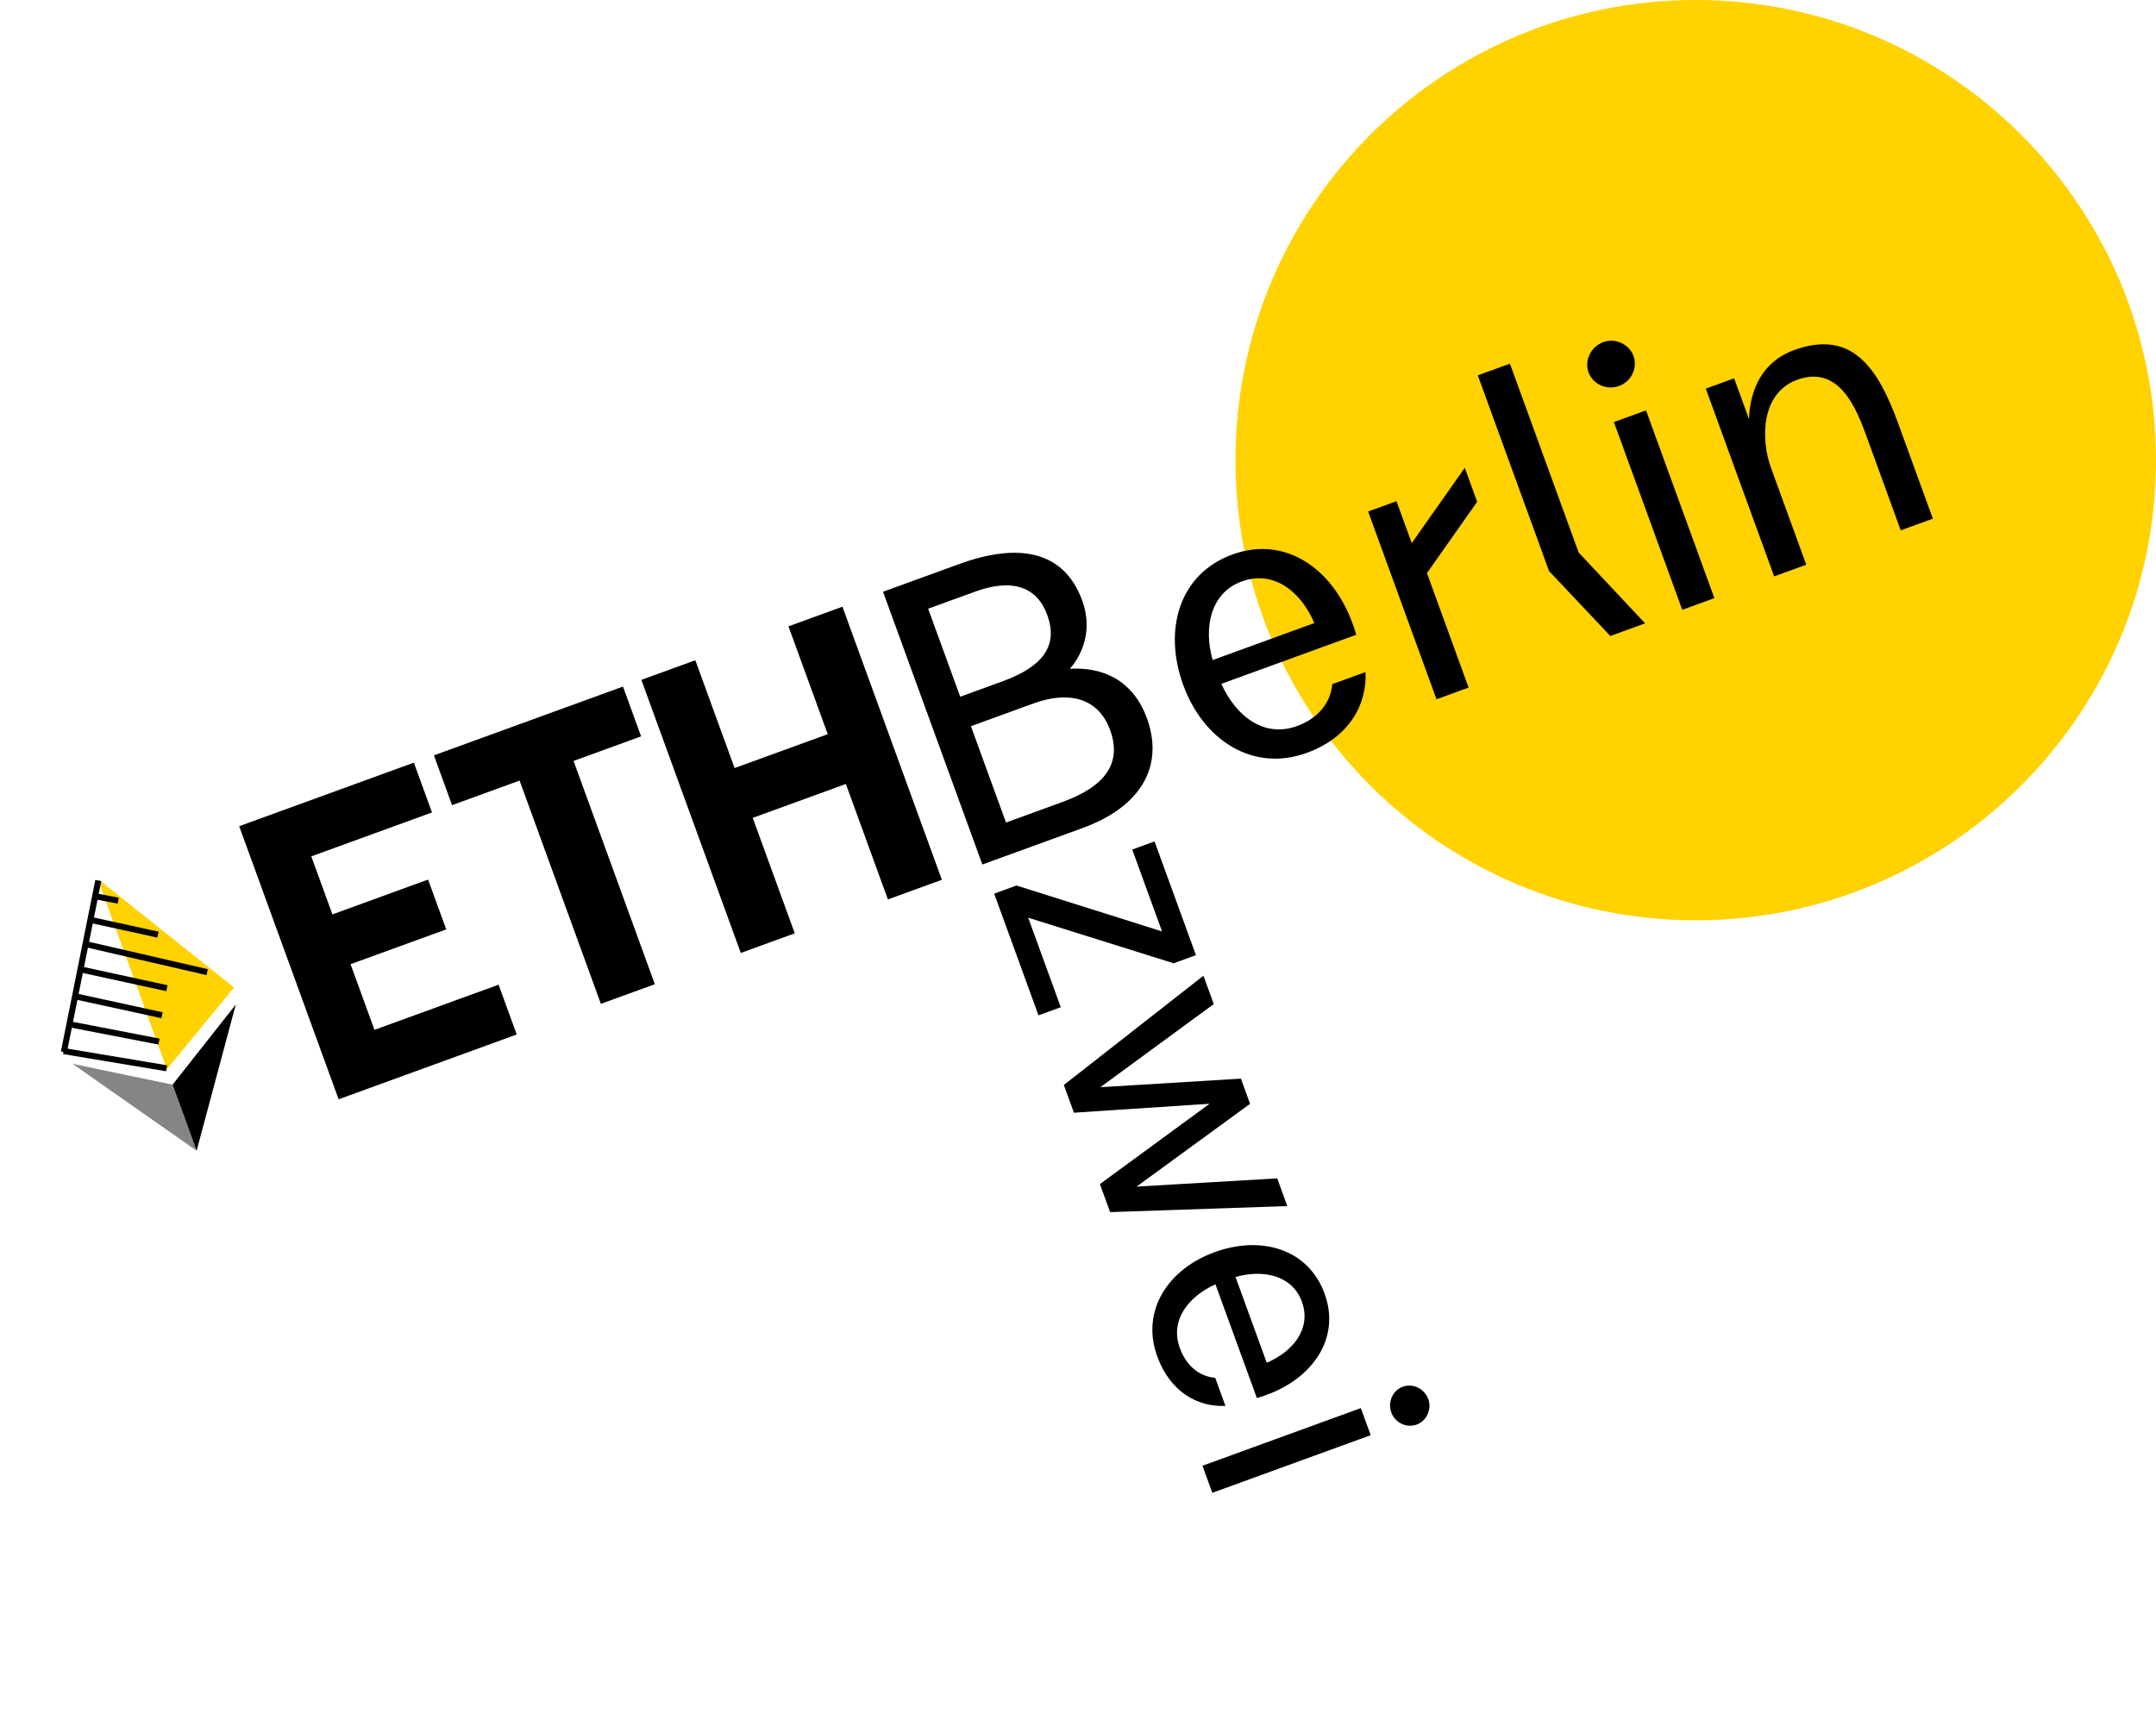
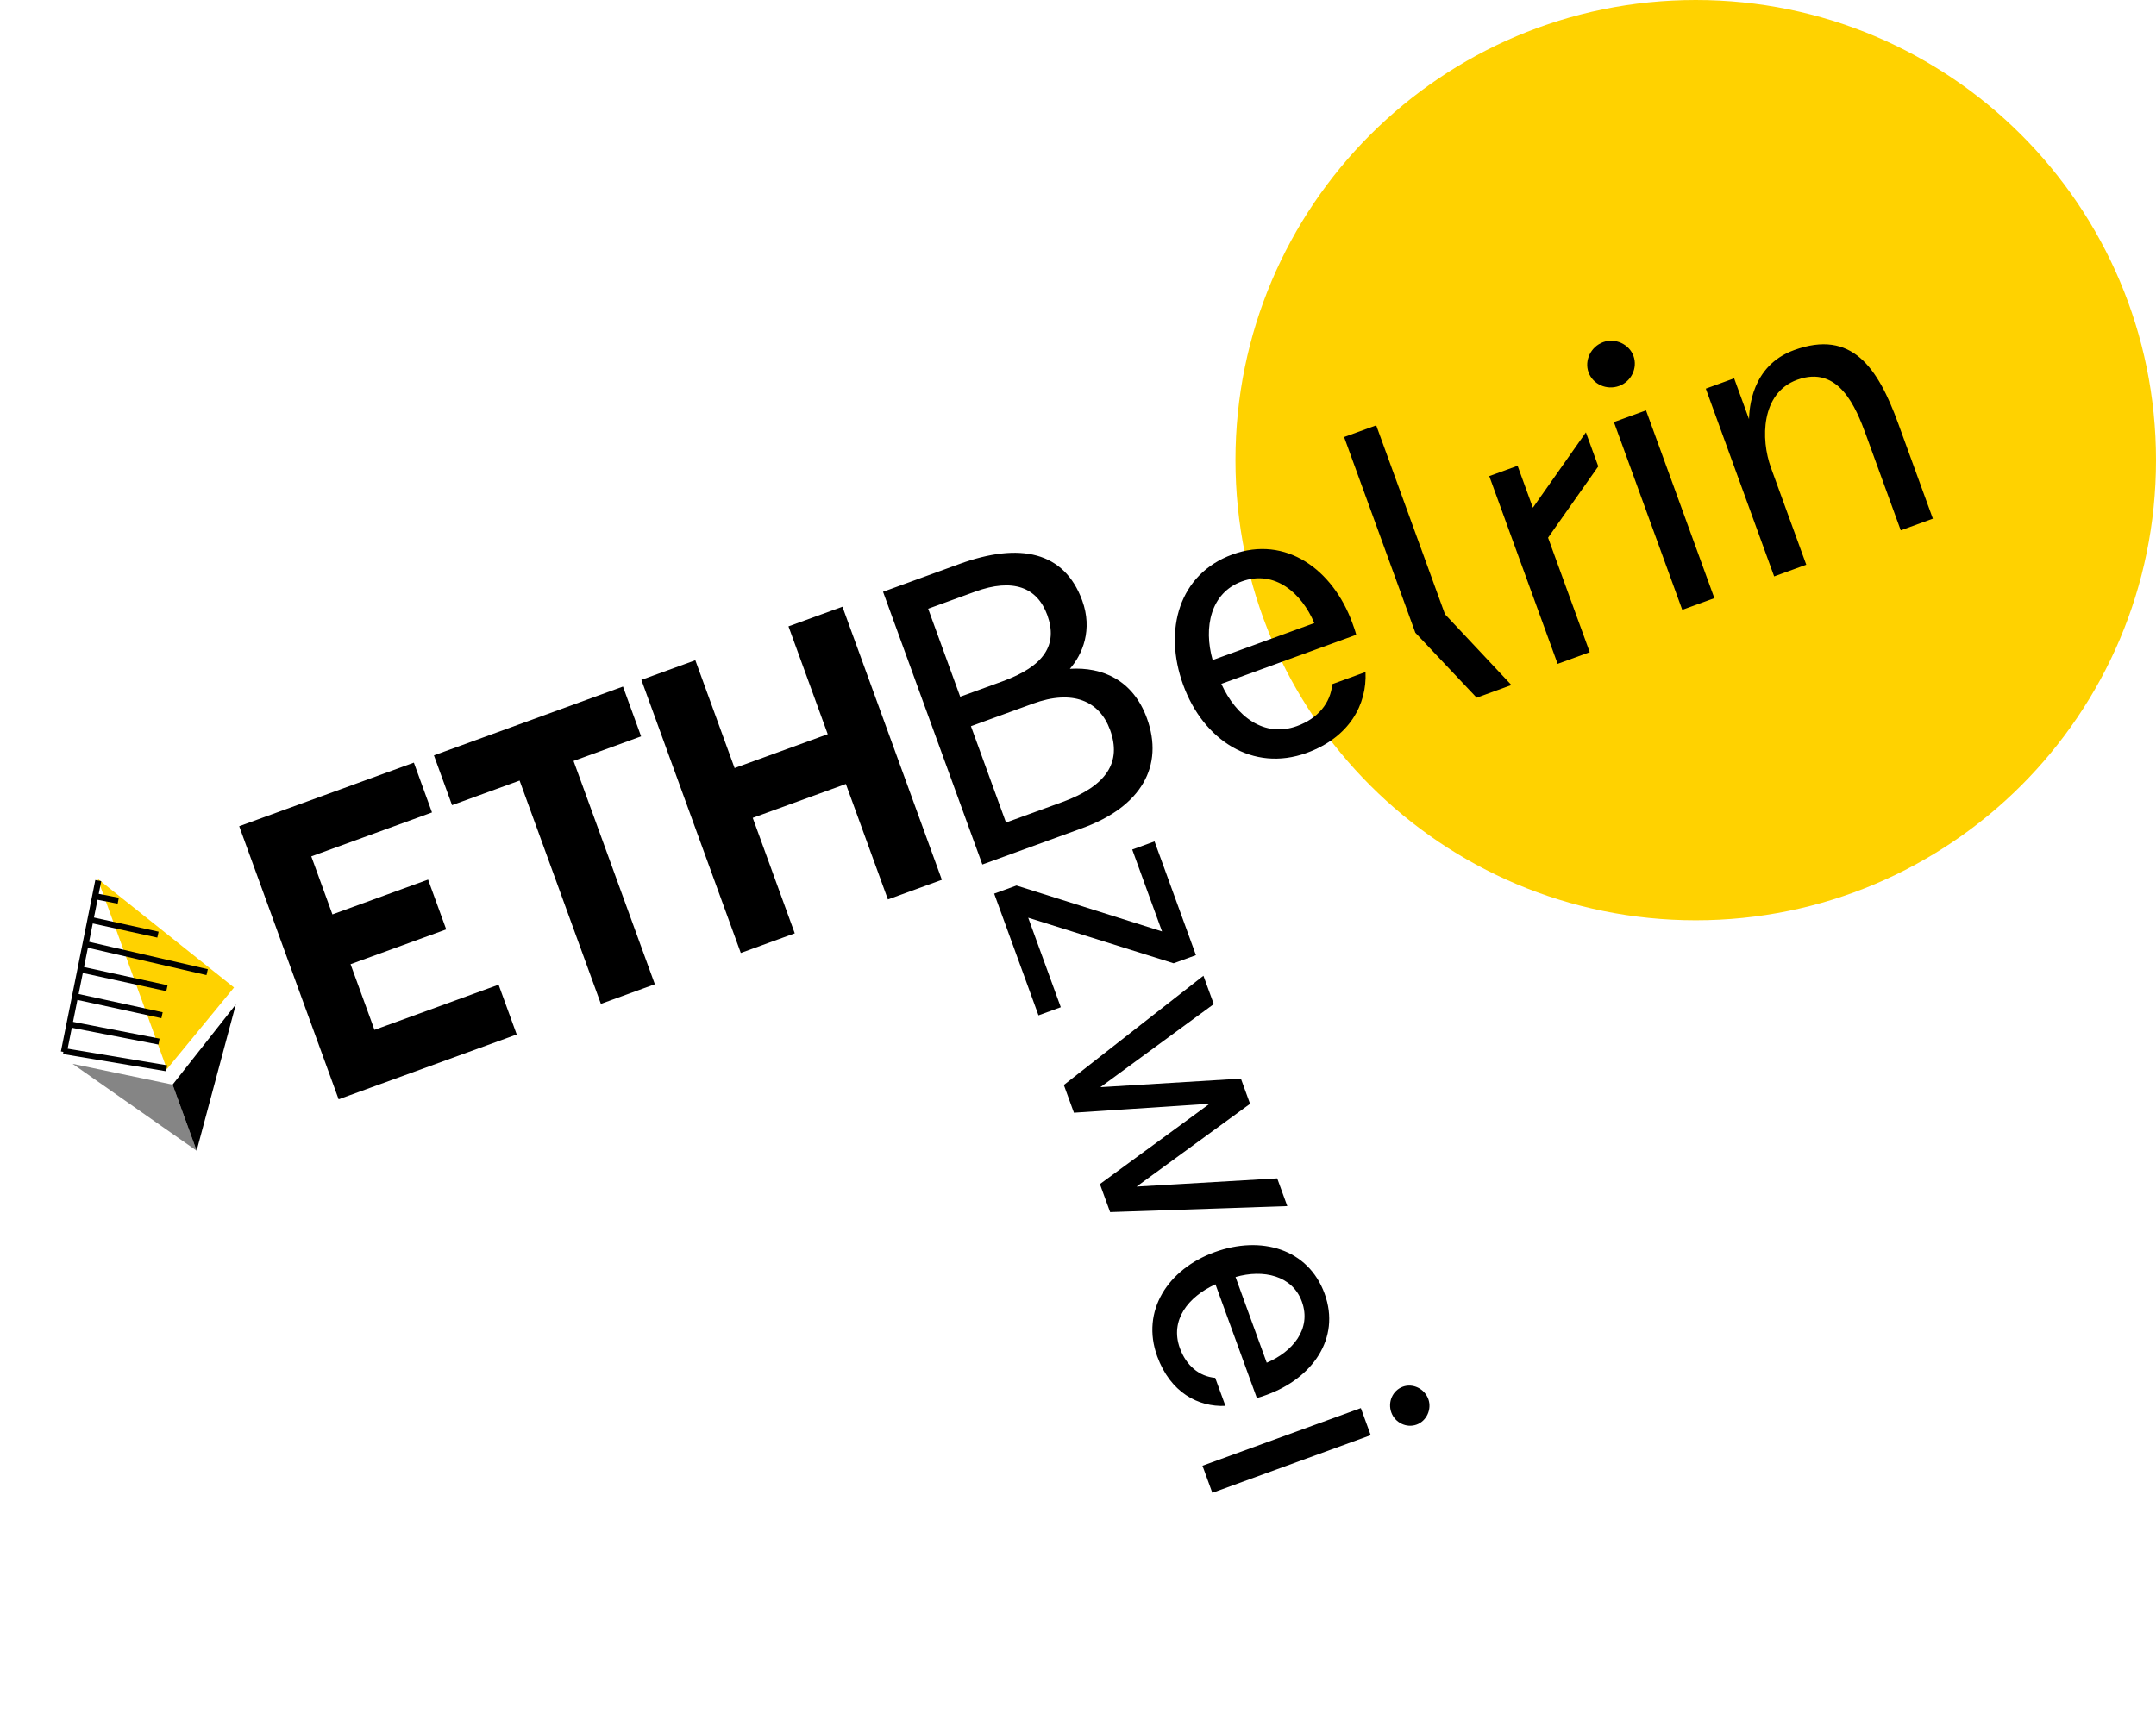
- <svg xmlns="http://www.w3.org/2000/svg" width="178" height="142" viewBox="0 0 178 142" fill="none">
-   <circle cx="140" cy="38" r="38" fill="#FFD200" />
-   <path d="M28.085 89.673L28.256 90.143L28.726 89.972L41.55 85.304L42.02 85.133L41.849 84.663L41.036 82.43L40.865 81.96L40.395 82.131L30.617 85.69L28.301 79.328L35.73 76.625L36.2 76.454L36.029 75.984L35.216 73.75L35.045 73.281L34.575 73.451L27.146 76.155L25.06 70.424L34.556 66.968L35.025 66.796L34.854 66.327L34.041 64.093L33.87 63.623L33.401 63.794L20.859 68.359L20.389 68.53L20.56 69L28.085 89.673ZM49.737 81.792L49.908 82.262L50.378 82.091L52.954 81.154L53.424 80.983L53.253 80.513L46.712 62.543L51.82 60.684L52.289 60.513L52.118 60.043L51.306 57.81L51.135 57.34L50.665 57.511L36.934 62.508L36.465 62.679L36.636 63.149L37.449 65.382L37.62 65.852L38.089 65.681L43.197 63.822L46.381 72.573L49.737 81.792ZM61.288 77.588L61.459 78.058L61.929 77.887L64.505 76.949L64.975 76.778L64.804 76.308L61.505 67.243L70.134 64.103L73.433 73.168L73.604 73.638L74.074 73.467L76.65 72.529L77.12 72.358L76.949 71.888L69.424 51.215L69.253 50.745L68.784 50.916L66.207 51.854L65.737 52.025L65.909 52.495L68.979 60.93L60.35 64.07L57.279 55.635L57.108 55.165L56.639 55.337L54.062 56.274L53.593 56.445L53.764 56.915L61.288 77.588Z" fill="black" stroke="black" />
-   <path d="M79.275 57.539L76.629 50.27L80.498 48.862C83.649 47.715 85.634 48.511 86.463 50.789C87.36 53.254 86.201 55.018 82.769 56.267L79.275 57.539ZM83.056 67.928L80.161 59.972L85.277 58.11C88.553 56.918 90.774 57.876 91.648 60.278C92.614 62.93 91.386 64.896 87.705 66.236L83.056 67.928ZM81.103 71.394L89.37 68.385C94.237 66.614 96.12 63.244 94.689 59.313C93.542 56.162 91.023 55.065 88.328 55.233C89.377 54.039 90.225 51.999 89.35 49.597C87.874 45.541 84.198 44.759 79.206 46.576L72.904 48.87L81.103 71.394ZM100.118 54.51C99.34 51.791 99.966 48.948 102.524 48.017C105.238 47.029 107.465 48.974 108.51 51.456L100.118 54.51ZM107.889 62.175C111.414 60.892 112.863 58.174 112.737 55.499L109.992 56.499C109.856 58.067 108.799 59.336 107.083 59.96C104.369 60.948 102.062 59.173 100.833 56.476L111.971 52.422C111.888 52.099 111.763 51.756 111.65 51.444C110.037 47.014 106.148 44.19 101.749 45.791C97.35 47.392 96.027 52.007 97.685 56.562C99.342 61.117 103.428 63.799 107.889 62.175ZM118.598 57.748L121.249 56.782L117.809 47.329L121.954 41.44L120.932 38.632L116.554 44.853L115.294 41.391L112.954 42.242L118.598 57.748ZM132.951 52.523L135.821 51.479L130.336 45.632L124.659 30.033L122.007 30.998L127.889 47.158L132.951 52.523ZM131.148 30.745C131.511 31.743 132.649 32.248 133.678 31.873C134.676 31.509 135.223 30.392 134.86 29.393C134.508 28.426 133.359 27.891 132.361 28.254C131.331 28.629 130.796 29.778 131.148 30.745ZM138.888 50.362L141.54 49.397L135.897 33.892L133.245 34.857L138.888 50.362ZM146.475 47.601L149.126 46.636L146.208 38.618C145.357 36.278 145.378 32.455 148.373 31.365C151.805 30.116 153.235 33.658 154.064 35.935L156.926 43.797L159.578 42.832L156.716 34.97C155.036 30.353 152.89 27.177 148.117 28.914C144.561 30.209 144.428 33.825 144.397 34.614L143.171 31.244L140.831 32.096L146.475 47.601Z" fill="black" />
-   <path d="M82.079 73.799L85.738 83.85L87.579 83.18L84.888 75.787L96.896 79.551L98.738 78.88L95.319 69.487L93.477 70.158L95.938 76.92L83.921 73.129L82.079 73.799ZM87.831 89.602L88.664 91.891L99.867 91.151L90.809 97.785L91.652 100.1L106.28 99.603L105.447 97.314L93.836 97.994L103.206 91.157L102.45 89.078L90.848 89.785L100.209 82.921L99.356 80.58L87.831 89.602ZM102.006 105.46C104.3 104.804 106.697 105.332 107.482 107.489C108.315 109.778 106.675 111.657 104.582 112.538L102.006 105.46ZM95.541 112.014C96.624 114.987 98.916 116.209 101.172 116.103L100.329 113.788C99.006 113.673 97.936 112.781 97.41 111.334C96.576 109.045 98.073 107.1 100.348 106.063L103.767 115.456C104.04 115.387 104.329 115.282 104.592 115.186C108.328 113.826 110.71 110.546 109.36 106.836C108.009 103.126 104.117 102.01 100.276 103.408C96.434 104.806 94.172 108.252 95.541 112.014ZM115.821 114.517C114.979 114.824 114.553 115.783 114.869 116.651C115.176 117.493 116.118 117.955 116.96 117.648C117.776 117.351 118.228 116.382 117.921 115.54C117.605 114.672 116.636 114.22 115.821 114.517ZM99.276 121.046L100.09 123.282L113.166 118.522L112.352 116.286L99.276 121.046Z" fill="black" />
-   <path d="M5.992 87.856L14.249 89.575L16.234 95.03L5.992 87.856Z" fill="#858585" />
-   <path d="M19.322 81.551L8.059 72.569L13.781 88.292L19.322 81.551Z" fill="#FFD200" />
-   <path d="M5.649 84.569L13.128 86.018" stroke="black" stroke-width="0.5" />
-   <path d="M5.245 86.801L13.756 88.222" stroke="black" stroke-width="0.5" />
-   <path d="M6.206 82.281L13.378 83.841" stroke="black" stroke-width="0.5" />
-   <path d="M6.61 80.048L13.782 81.609" stroke="black" stroke-width="0.5" />
-   <path d="M7.07 77.969L17.103 80.283" stroke="black" stroke-width="0.5" />
-   <path d="M7.376 75.946L13.041 77.186" stroke="black" stroke-width="0.5" />
-   <path d="M7.892 74.02L9.762 74.382" stroke="black" stroke-width="0.5" />
-   <path d="M19.469 82.951L14.249 89.575L16.234 95.03L19.469 82.951Z" fill="black" />
-   <path d="M8.115 72.723L5.273 86.878" stroke="black" stroke-width="0.5" />
+ <svg xmlns="http://www.w3.org/2000/svg" width="178" height="142" fill="none">
+   <rect id="backgroundrect" width="100%" height="100%" x="0" y="0" fill="none" stroke="none" />
+   <g class="currentLayer" style="">
+     <circle cx="140" cy="38" r="38" fill="#FFD200" id="svg_1" class="" />
+     <path d="M28.085 89.673L28.256 90.143L28.726 89.972L41.55 85.304L42.02 85.133L41.849 84.663L41.036 82.43L40.865 81.96L40.395 82.131L30.617 85.69L28.301 79.328L35.73 76.625L36.2 76.454L36.029 75.984L35.216 73.75L35.045 73.281L34.575 73.451L27.146 76.155L25.06 70.424L34.556 66.968L35.025 66.796L34.854 66.327L34.041 64.093L33.87 63.623L33.401 63.794L20.859 68.359L20.389 68.53L20.56 69L28.085 89.673ZM49.737 81.792L49.908 82.262L50.378 82.091L52.954 81.154L53.424 80.983L53.253 80.513L46.712 62.543L51.82 60.684L52.289 60.513L52.118 60.043L51.306 57.81L51.135 57.34L50.665 57.511L36.934 62.508L36.465 62.679L36.636 63.149L37.449 65.382L37.62 65.852L38.089 65.681L43.197 63.822L46.381 72.573L49.737 81.792ZM61.288 77.588L61.459 78.058L61.929 77.887L64.505 76.949L64.975 76.778L64.804 76.308L61.505 67.243L70.134 64.103L73.433 73.168L73.604 73.638L74.074 73.467L76.65 72.529L77.12 72.358L76.949 71.888L69.424 51.215L69.253 50.745L68.784 50.916L66.207 51.854L65.737 52.025L65.909 52.495L68.979 60.93L60.35 64.07L57.279 55.635L57.108 55.165L56.639 55.337L54.062 56.274L53.593 56.445L53.764 56.915L61.288 77.588Z" fill="black" stroke="black" id="svg_2" />
+     <path d="M79.275,57.539L76.629,50.27L80.498,48.862C83.649,47.715 85.634,48.511 86.463,50.789C87.36,53.254 86.201,55.018 82.769,56.267L81.022,56.903L79.275,57.539zM83.056,67.928L80.161,59.972L85.277,58.11C88.553,56.918 90.774,57.876 91.648,60.278C92.614,62.93 91.386,64.896 87.705,66.236L83.056,67.928zM81.103,71.394L89.37,68.385C94.237,66.614 96.12,63.244 94.689,59.313C93.542,56.162 91.023,55.065 88.328,55.233C89.377,54.039 90.225,51.999 89.35,49.597C87.874,45.541 84.198,44.759 79.206,46.576L72.904,48.87L81.103,71.394zM100.118,54.51C99.34,51.791 99.966,48.948 102.524,48.017C105.238,47.029 107.465,48.974 108.51,51.456L100.118,54.51zM107.889,62.175C111.414,60.892 112.863,58.174 112.737,55.499L109.992,56.499C109.856,58.067 108.799,59.336 107.083,59.96C104.369,60.948 102.062,59.173 100.833,56.476L111.971,52.422C111.888,52.099 111.763,51.756 111.65,51.444C110.037,47.014 106.148,44.19 101.749,45.791C97.35,47.392 96.027,52.007 97.685,56.562C99.342,61.117 103.428,63.799 107.889,62.175zM131.148,30.745C131.511,31.743 132.649,32.248 133.678,31.873C134.676,31.509 135.223,30.392 134.86,29.393C134.508,28.426 133.359,27.891 132.361,28.254C131.331,28.629 130.796,29.778 131.148,30.745zM138.888,50.362L141.54,49.397L135.897,33.892L133.245,34.857L138.888,50.362zM146.475,47.601L149.126,46.636L146.208,38.618C145.357,36.278 145.378,32.455 148.373,31.365C151.805,30.116 153.235,33.658 154.064,35.935L156.926,43.797L159.578,42.832L156.716,34.97C155.036,30.353 152.89,27.177 148.117,28.914C144.561,30.209 144.428,33.825 144.397,34.614L143.171,31.244L140.831,32.096L146.475,47.601z" fill="black" id="svg_3" class="" />
+     <path d="M128.598,54.823 L131.249,53.858 L127.809,44.405 L131.954,38.515 L130.932,35.707 L126.554,41.929 L125.294,38.466 L122.954,39.318 L128.598,54.823 z" fill="black" class="" id="svg_16" />
+     <path d="M121.913,57.618 L124.783,56.573 L119.298,50.726 L113.621,35.127 L110.969,36.092 L116.851,52.253 L121.913,57.618 z" fill="black" class="" id="svg_18" />
+     <path d="M82.079 73.799L85.738 83.85L87.579 83.18L84.888 75.787L96.896 79.551L98.738 78.88L95.319 69.487L93.477 70.158L95.938 76.92L83.921 73.129L82.079 73.799ZM87.831 89.602L88.664 91.891L99.867 91.151L90.809 97.785L91.652 100.1L106.28 99.603L105.447 97.314L93.836 97.994L103.206 91.157L102.45 89.078L90.848 89.785L100.209 82.921L99.356 80.58L87.831 89.602ZM102.006 105.46C104.3 104.804 106.697 105.332 107.482 107.489C108.315 109.778 106.675 111.657 104.582 112.538L102.006 105.46ZM95.541 112.014C96.624 114.987 98.916 116.209 101.172 116.103L100.329 113.788C99.006 113.673 97.936 112.781 97.41 111.334C96.576 109.045 98.073 107.1 100.348 106.063L103.767 115.456C104.04 115.387 104.329 115.282 104.592 115.186C108.328 113.826 110.71 110.546 109.36 106.836C108.009 103.126 104.117 102.01 100.276 103.408C96.434 104.806 94.172 108.252 95.541 112.014ZM115.821 114.517C114.979 114.824 114.553 115.783 114.869 116.651C115.176 117.493 116.118 117.955 116.96 117.648C117.776 117.351 118.228 116.382 117.921 115.54C117.605 114.672 116.636 114.22 115.821 114.517ZM99.276 121.046L100.09 123.282L113.166 118.522L112.352 116.286L99.276 121.046Z" fill="black" id="svg_4" />
+     <path d="M5.992 87.856L14.249 89.575L16.234 95.03L5.992 87.856Z" fill="#858585" id="svg_5" />
+     <path d="M19.322 81.551L8.059 72.569L13.781 88.292L19.322 81.551Z" fill="#FFD200" id="svg_6" />
+     <path d="M5.649 84.569L13.128 86.018" stroke="black" stroke-width="0.5" id="svg_7" />
+     <path d="M5.245 86.801L13.756 88.222" stroke="black" stroke-width="0.5" id="svg_8" />
+     <path d="M6.206 82.281L13.378 83.841" stroke="black" stroke-width="0.5" id="svg_9" />
+     <path d="M6.61 80.048L13.782 81.609" stroke="black" stroke-width="0.5" id="svg_10" />
+     <path d="M7.07 77.969L17.103 80.283" stroke="black" stroke-width="0.5" id="svg_11" />
+     <path d="M7.376 75.946L13.041 77.186" stroke="black" stroke-width="0.5" id="svg_12" />
+     <path d="M7.892 74.02L9.762 74.382" stroke="black" stroke-width="0.5" id="svg_13" />
+     <path d="M19.469 82.951L14.249 89.575L16.234 95.03L19.469 82.951Z" fill="black" id="svg_14" />
+     <path d="M8.115 72.723L5.273 86.878" stroke="black" stroke-width="0.5" id="svg_15" />
+   </g>
</svg>
